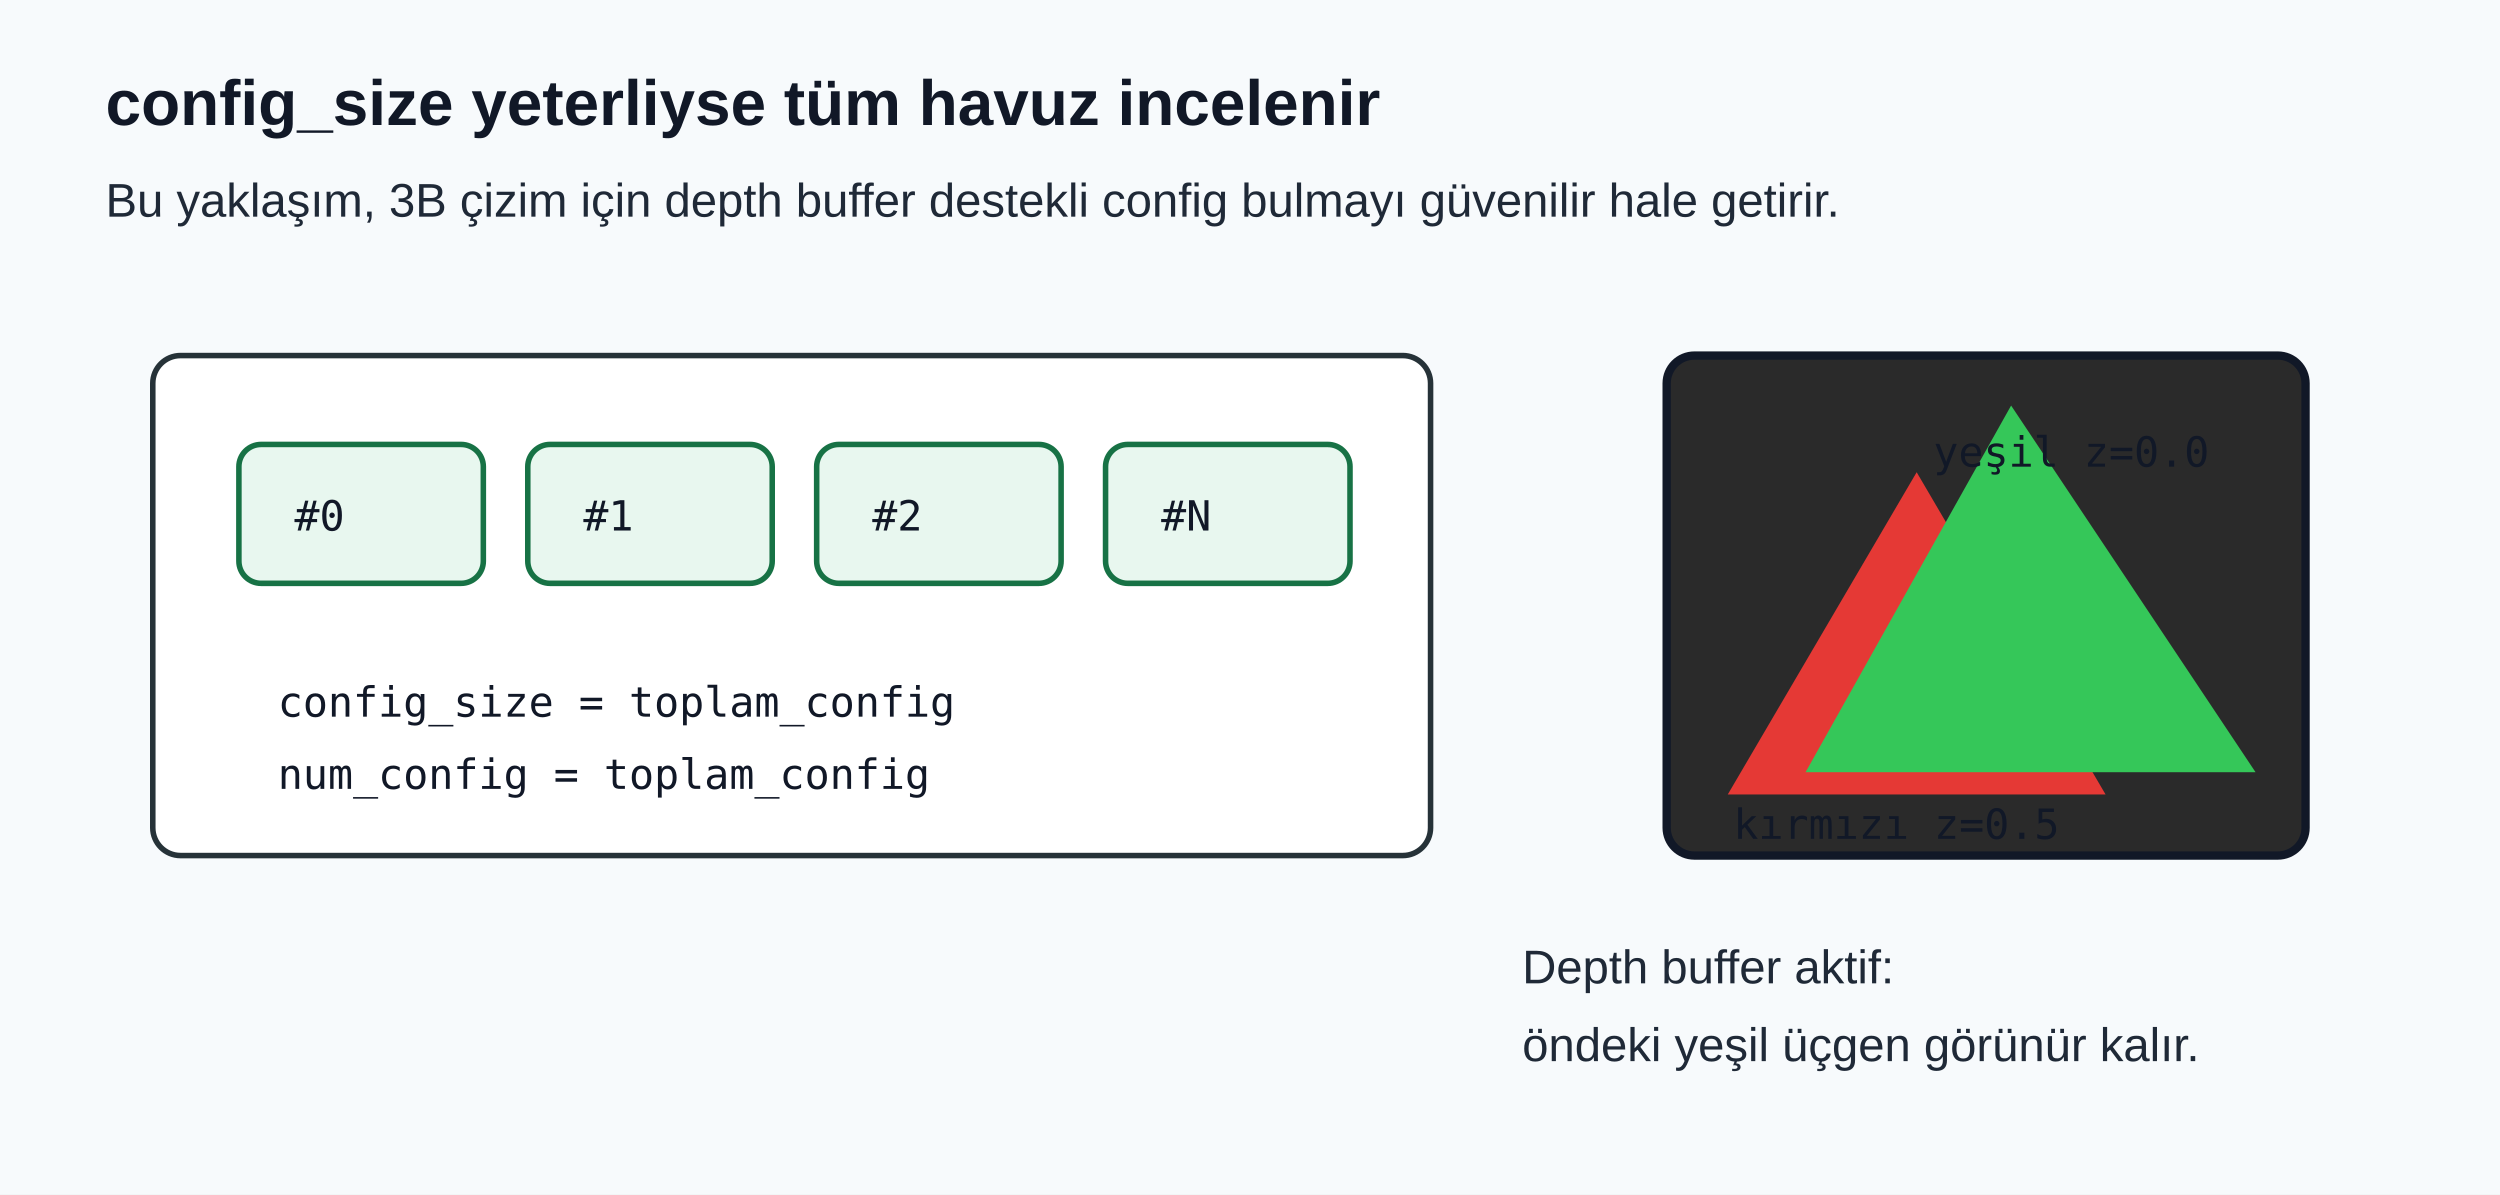
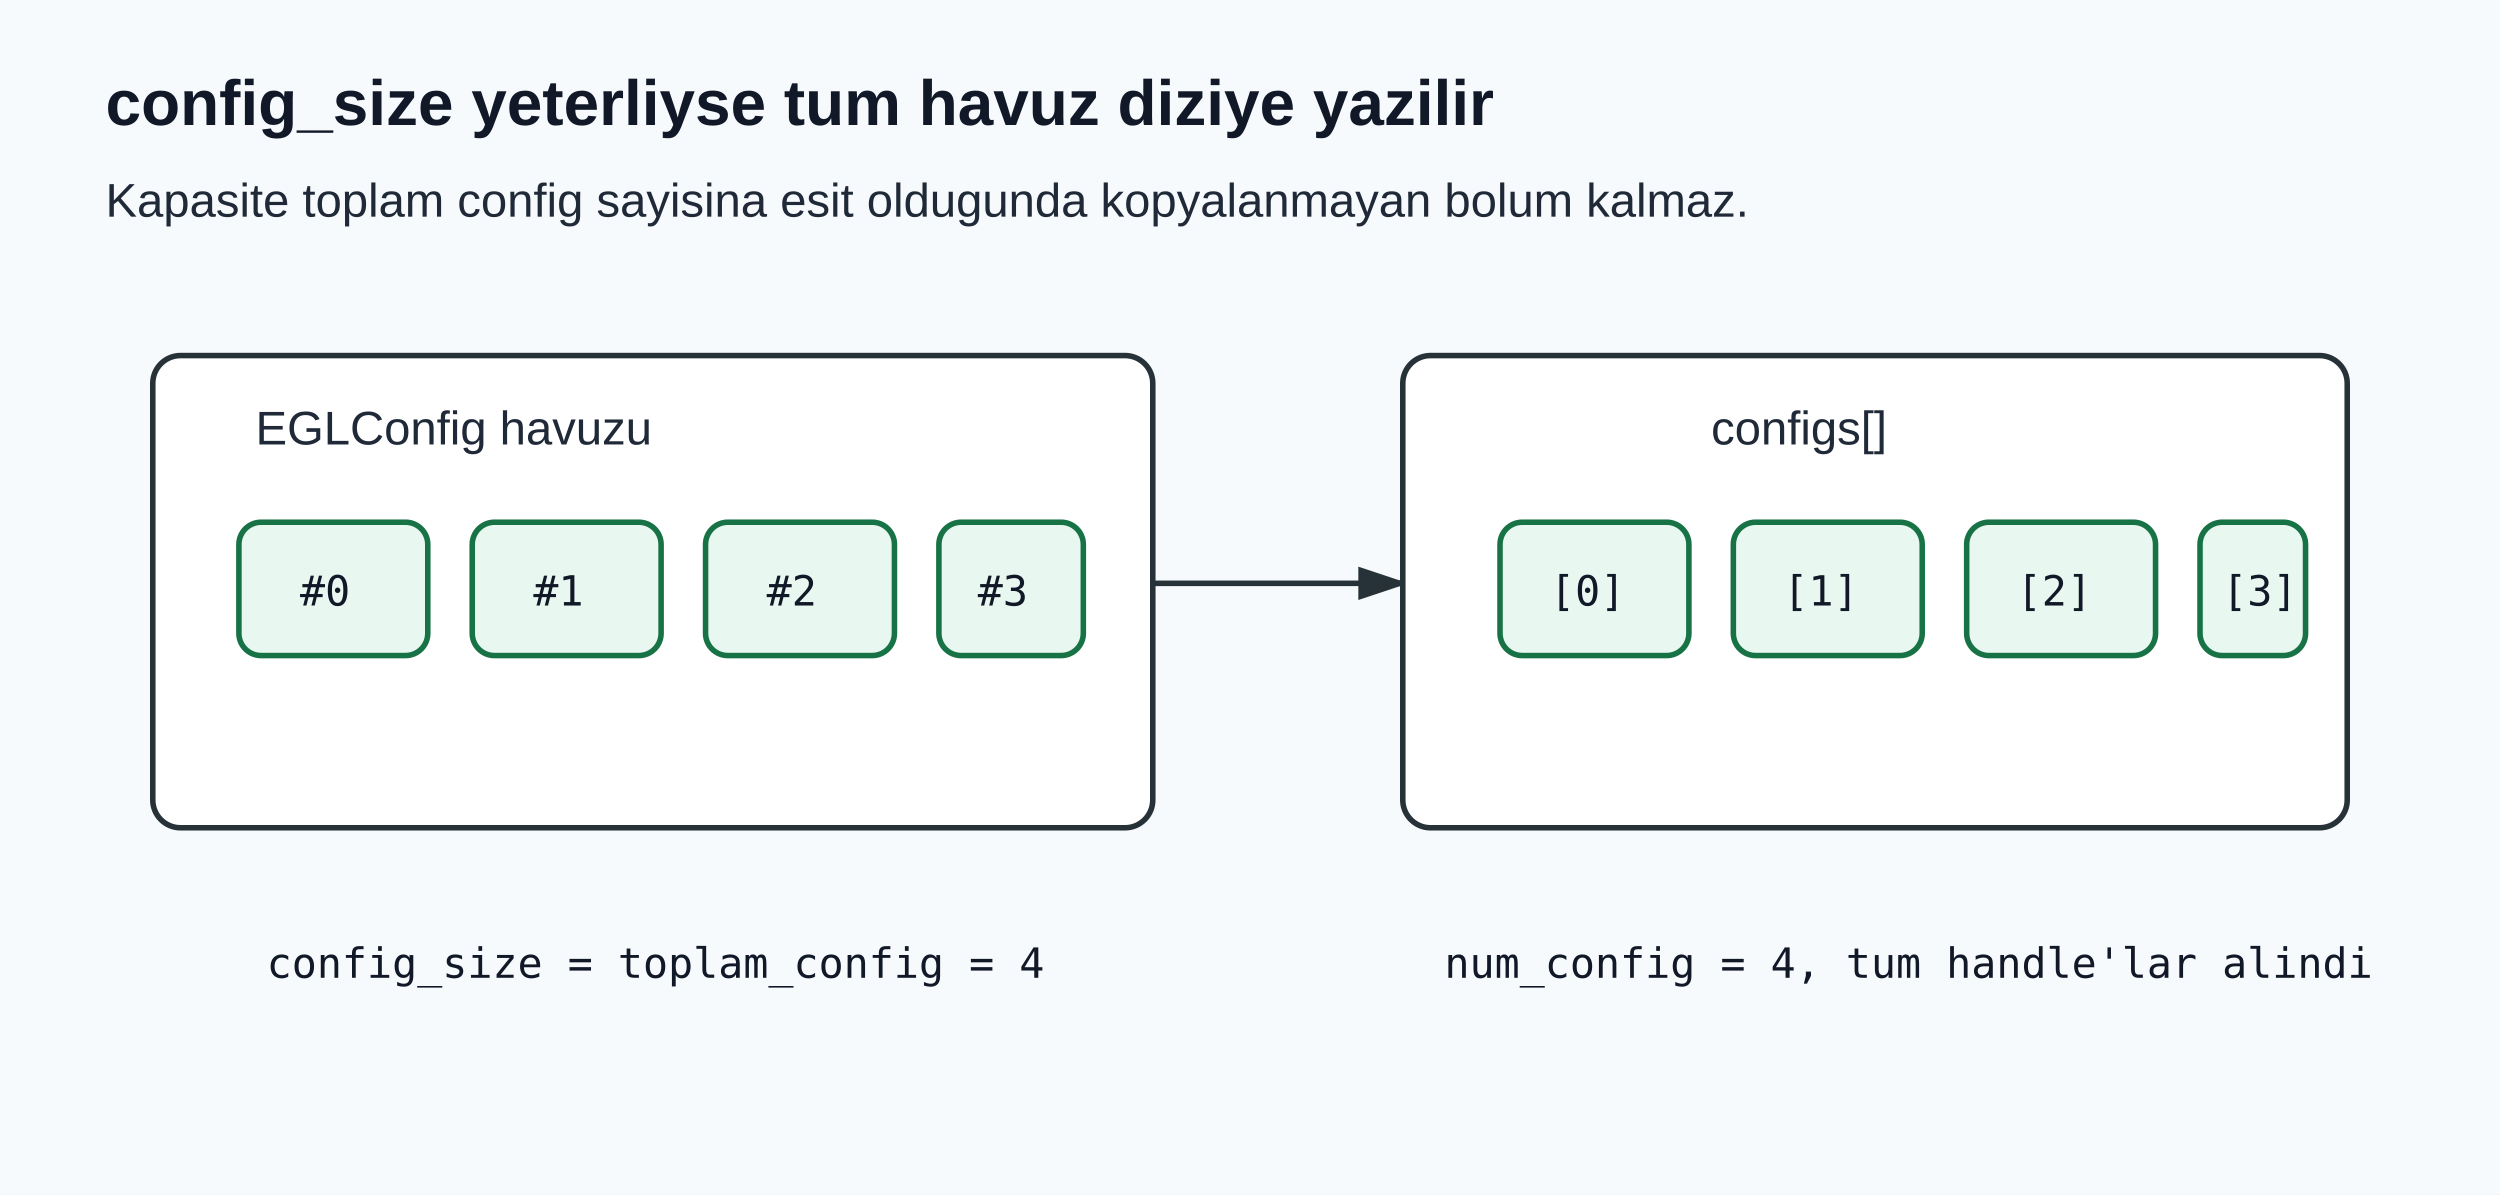
<svg xmlns="http://www.w3.org/2000/svg" width="900" height="430" viewBox="0 0 900 430" role="img" aria-labelledby="title desc">
-   <style>
-     .bg{fill:#f7fafc}.box{fill:#ffffff;stroke:#263238;stroke-width:2;rx:10}.slot{fill:#e8f7ef;stroke:#177245;stroke-width:2;rx:8}.screen{fill:#2a2a2a;stroke:#111827;stroke-width:3;rx:10}
-     .title{font-family:Arial,Helvetica,sans-serif;font-size:23px;font-weight:700;fill:#111827}.text{font-family:Arial,Helvetica,sans-serif;font-size:17px;fill:#1f2937}.mono{font-family:Consolas,Menlo,monospace;font-size:15px;fill:#111827}
-   </style>
+   <defs>
+     <marker id="arrow" markerWidth="10" markerHeight="10" refX="8" refY="3" orient="auto" markerUnits="strokeWidth">
+       <path d="M0,0 L0,6 L9,3 z" fill="#263238" />
+     </marker>
+     <style>
+       .bg{fill:#f7fafc}.box{fill:#ffffff;stroke:#263238;stroke-width:2;rx:10}.slot{fill:#e8f7ef;stroke:#177245;stroke-width:2;rx:8}
+       .title{font-family:Arial,Helvetica,sans-serif;font-size:23px;font-weight:700;fill:#111827}.text{font-family:Arial,Helvetica,sans-serif;font-size:17px;fill:#1f2937}.mono{font-family:Consolas,Menlo,monospace;font-size:15px;fill:#111827}.line{stroke:#263238;stroke-width:2;fill:none;marker-end:url(#arrow)}
+     </style>
+   </defs>
  <rect class="bg" width="900" height="430" />
-   <text class="title" x="38" y="45">config_size yeterliyse tüm havuz incelenir</text>
-   <text class="text" x="38" y="78">Bu yaklaşım, 3B çizim için depth buffer destekli config bulmayı güvenilir hale getirir.</text>
-   <rect class="box" x="55" y="128" width="460" height="180" />
-   <rect class="slot" x="86" y="160" width="88" height="50" />
-   <text class="mono" x="106" y="191">#0</text>
-   <rect class="slot" x="190" y="160" width="88" height="50" />
-   <text class="mono" x="210" y="191">#1</text>
-   <rect class="slot" x="294" y="160" width="88" height="50" />
-   <text class="mono" x="314" y="191">#2</text>
-   <rect class="slot" x="398" y="160" width="88" height="50" />
-   <text class="mono" x="418" y="191">#N</text>
-   <text class="mono" x="100" y="258">config_size = toplam_config</text>
-   <text class="mono" x="100" y="284">num_config = toplam_config</text>
-   <rect class="screen" x="600" y="128" width="230" height="180" />
-   <polygon points="690,170 622,286 758,286" fill="#e53935" />
-   <polygon points="724,146 650,278 812,278" fill="#35c759" />
-   <text class="mono" x="624" y="302" fill="#f7fafc">kırmızı z=0.5</text>
-   <text class="mono" x="696" y="168" fill="#f7fafc">yeşil z=0.0</text>
-   <text class="text" x="548" y="354">Depth buffer aktif:</text>
-   <text class="text" x="548" y="382">öndeki yeşil üçgen görünür kalır.</text>
+   <text class="title" x="38" y="45">config_size yeterliyse tum havuz diziye yazilir</text>
+   <text class="text" x="38" y="78">Kapasite toplam config sayisina esit oldugunda kopyalanmayan bolum kalmaz.</text>
+   <rect class="box" x="55" y="128" width="360" height="170" />
+   <text class="text" x="92" y="160">EGLConfig havuzu</text>
+   <rect class="slot" x="86" y="188" width="68" height="48" />
+   <text class="mono" x="108" y="218">#0</text>
+   <rect class="slot" x="170" y="188" width="68" height="48" />
+   <text class="mono" x="192" y="218">#1</text>
+   <rect class="slot" x="254" y="188" width="68" height="48" />
+   <text class="mono" x="276" y="218">#2</text>
+   <rect class="slot" x="338" y="188" width="52" height="48" />
+   <text class="mono" x="352" y="218">#3</text>
+   <path class="line" d="M415 210 L505 210" />
+   <rect class="box" x="505" y="128" width="340" height="170" />
+   <text class="text" x="616" y="160">configs[]</text>
+   <rect class="slot" x="540" y="188" width="68" height="48" />
+   <text class="mono" x="558" y="218">[0]</text>
+   <rect class="slot" x="624" y="188" width="68" height="48" />
+   <text class="mono" x="642" y="218">[1]</text>
+   <rect class="slot" x="708" y="188" width="68" height="48" />
+   <text class="mono" x="726" y="218">[2]</text>
+   <rect class="slot" x="792" y="188" width="38" height="48" />
+   <text class="mono" x="800" y="218">[3]</text>
+   <text class="mono" x="96" y="352">config_size = toplam_config = 4</text>
+   <text class="mono" x="520" y="352">num_config = 4, tum handle'lar alindi</text>
</svg>
